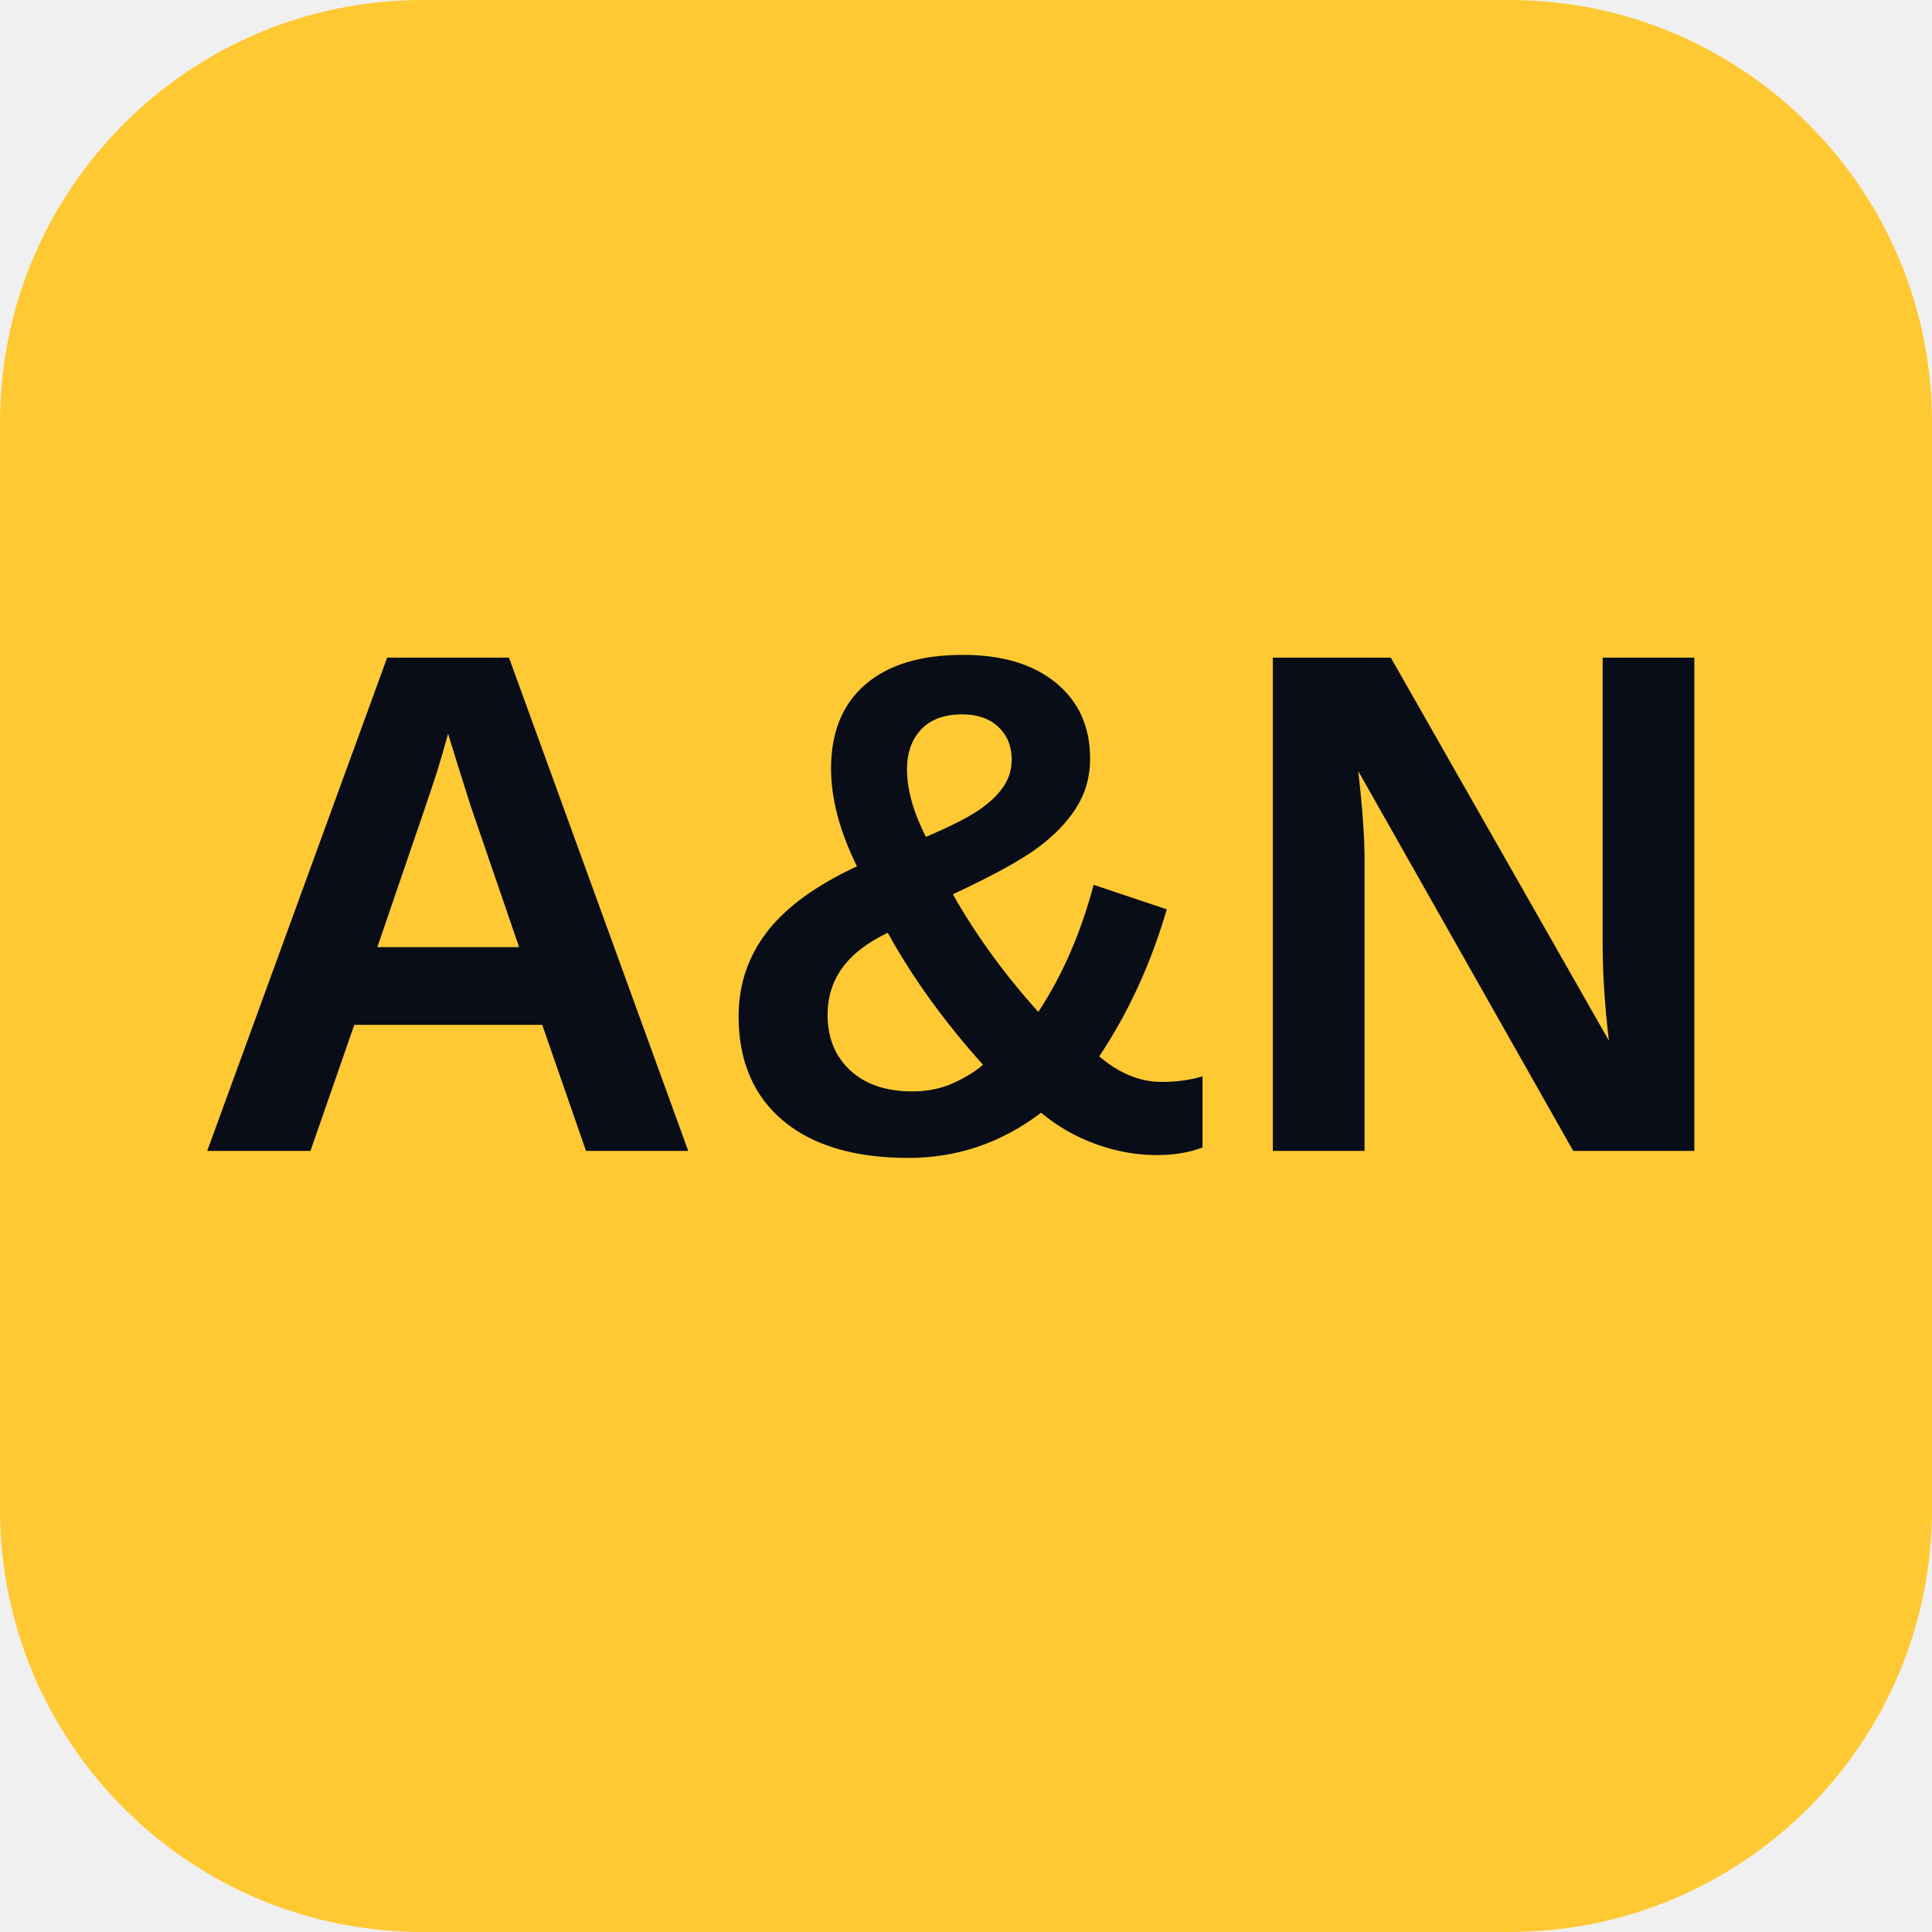
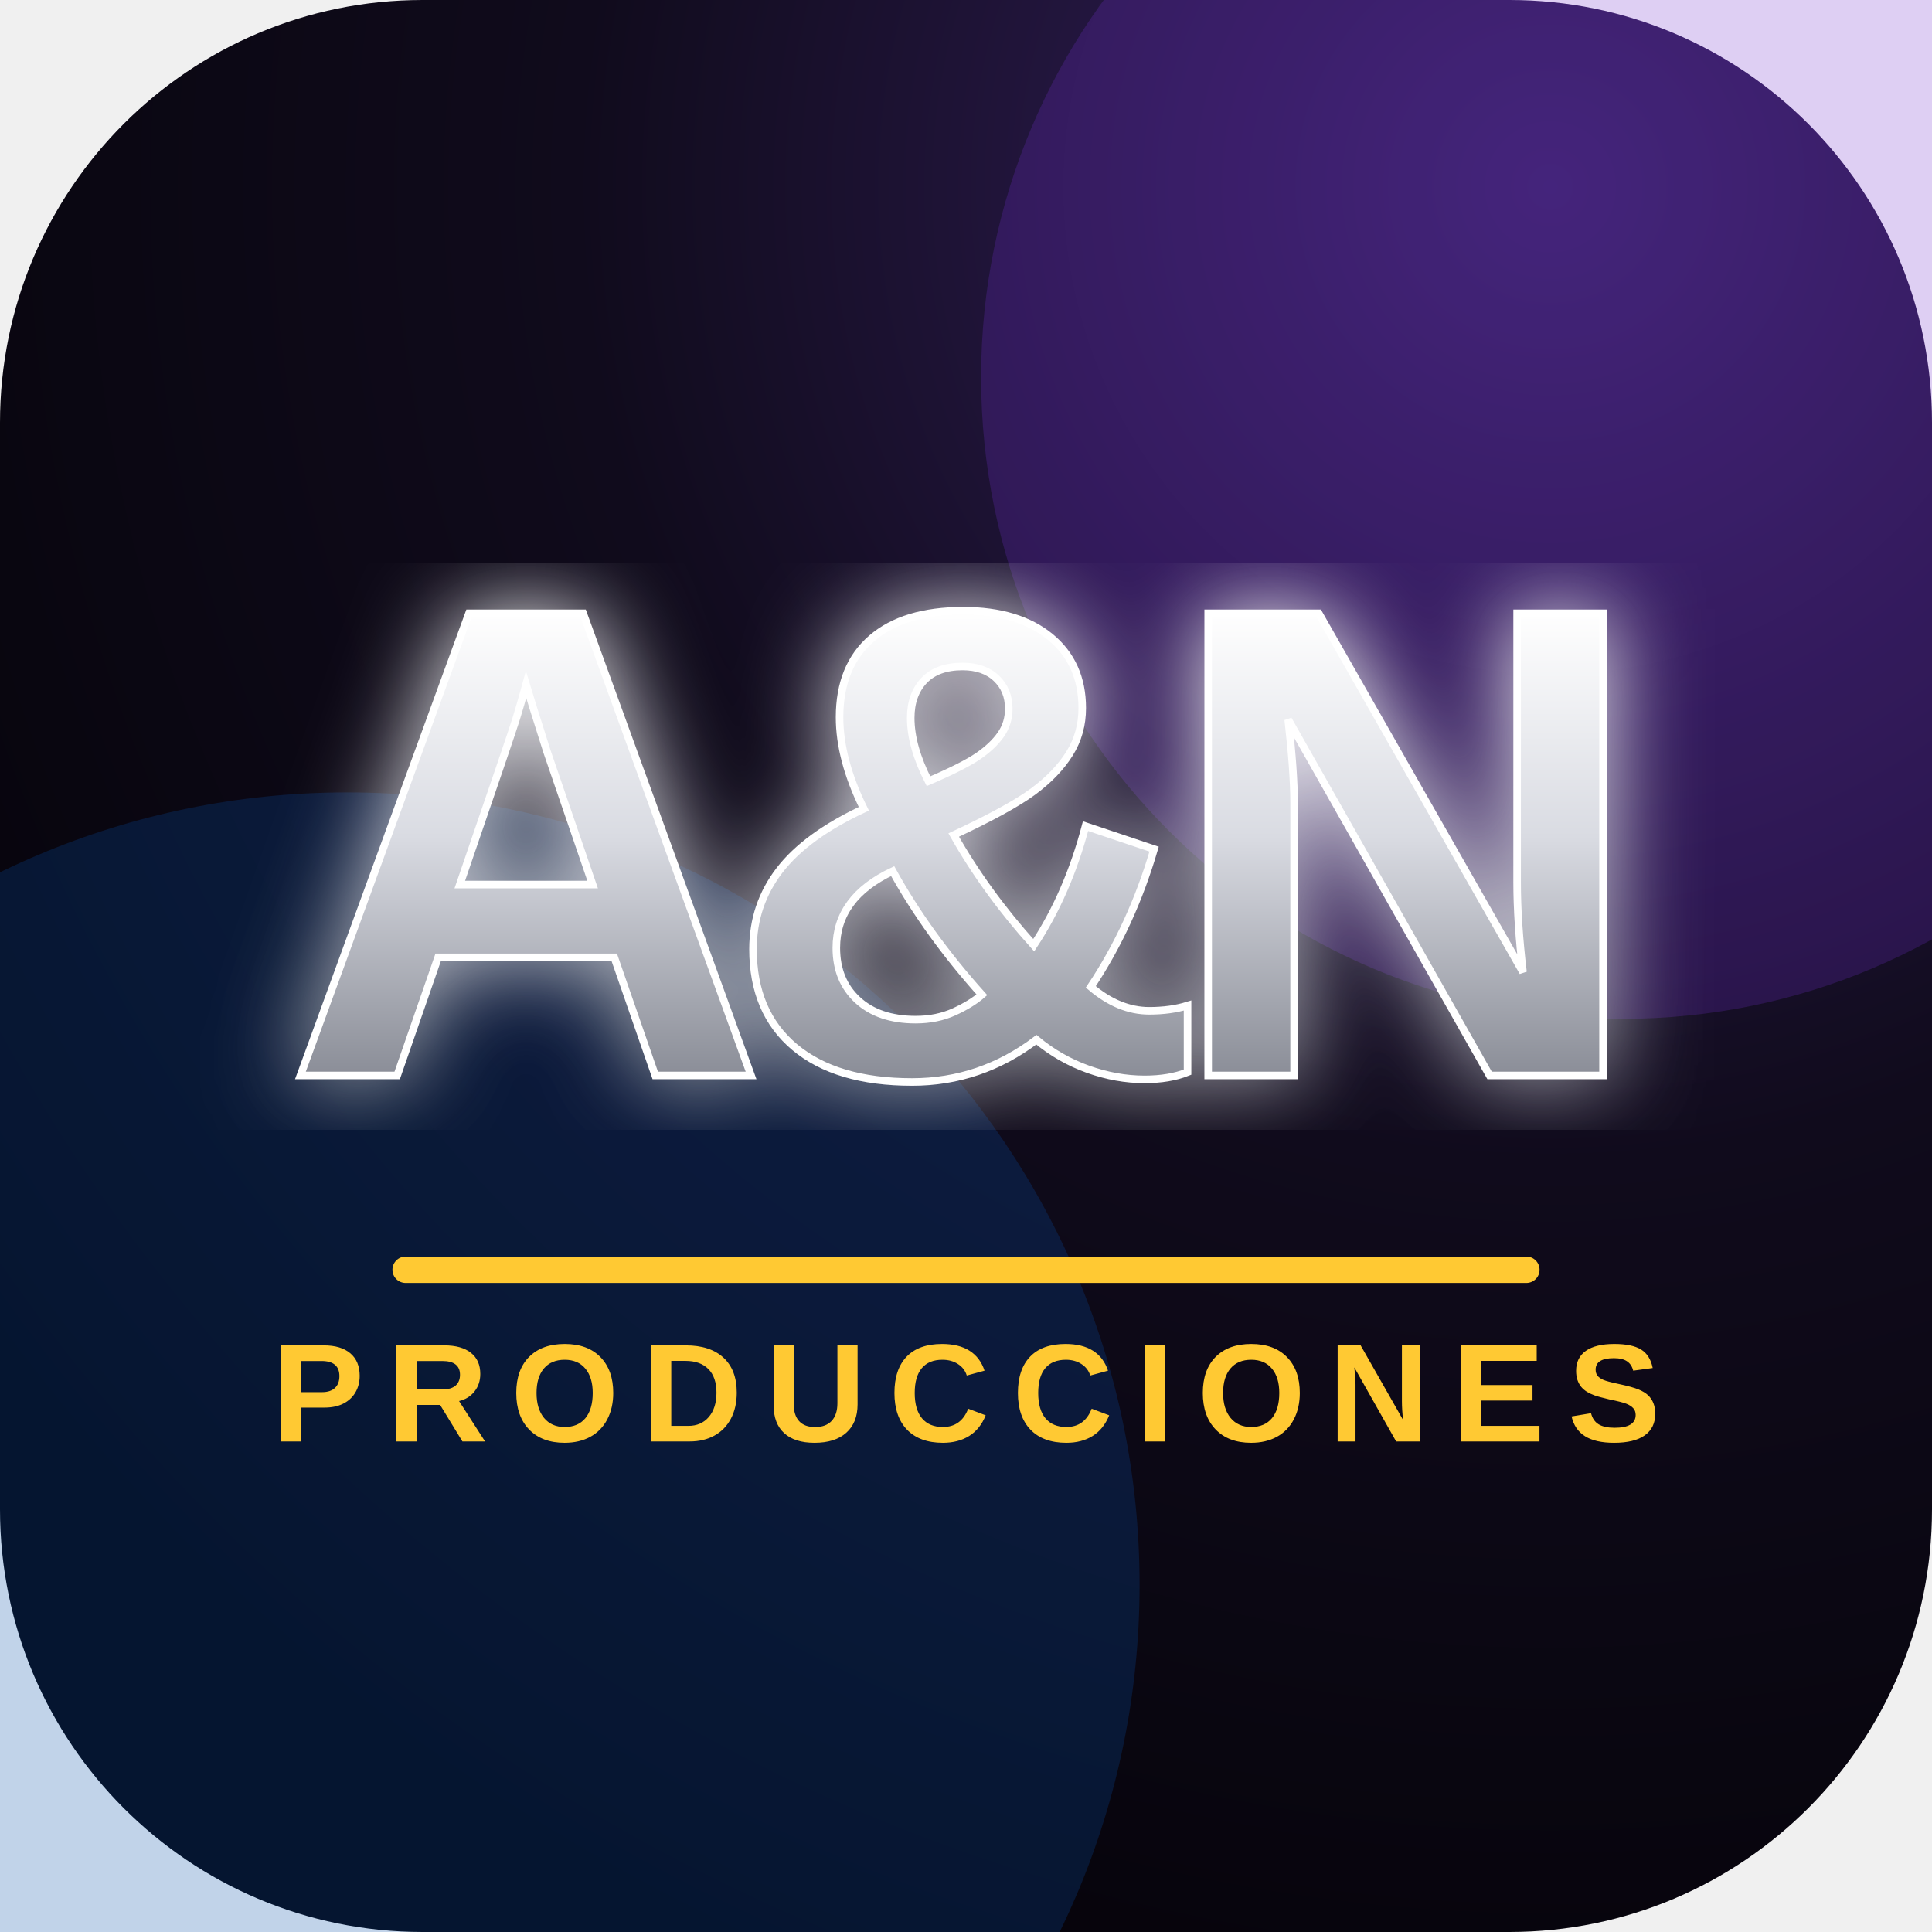
<svg xmlns="http://www.w3.org/2000/svg" viewBox="0 0 512 512">
-   <rect width="512" height="512" rx="112" fill="#ffc933" />
-   <text x="256" y="305" text-anchor="middle" font-family="Arial,sans-serif" font-weight="900" font-size="190" fill="#090d18">A&amp;N</text>
+   <defs>
+     <radialGradient id="g" cx="80%" cy="10%" r="100%">
+       <stop offset="0" stop-color="#35205f" />
+       <stop offset=".5" stop-color="#100b1c" />
+       <stop offset="1" stop-color="#050309" />
+     </radialGradient>
+     <linearGradient id="s" x1="0" y1="0" x2="0" y2="1">
+       <stop stop-color="#fff" />
+       <stop offset=".48" stop-color="#d9dbe2" />
+       <stop offset="1" stop-color="#888b95" />
+     </linearGradient>
+     <filter id="gl">
+       <feGaussianBlur stdDeviation="12" result="b" />
+       <feMerge>
+         <feMergeNode in="b" />
+         <feMergeNode in="SourceGraphic" />
+       </feMerge>
+     </filter>
+   </defs>
+   <rect width="512" height="512" rx="112" fill="url(#g)" />
+   <circle cx="92" cy="420" r="210" fill="#075dcc" opacity=".2" />
+   <circle cx="430" cy="100" r="170" fill="#8b35ff" opacity=".18" />
+   <text x="256" y="285" text-anchor="middle" font-family="Arial,sans-serif" font-weight="900" font-size="178" letter-spacing="-12" fill="url(#s)" stroke="#fff" stroke-width="2" filter="url(#gl)">A&amp;N</text>
+   <rect x="104" y="333" width="304" height="7" rx="3.5" fill="#ffc933" />
+   <text x="256" y="382" text-anchor="middle" font-family="Arial,sans-serif" font-weight="900" font-size="37" letter-spacing="6" fill="#ffc933">PRODUCCIONES</text>
</svg>
